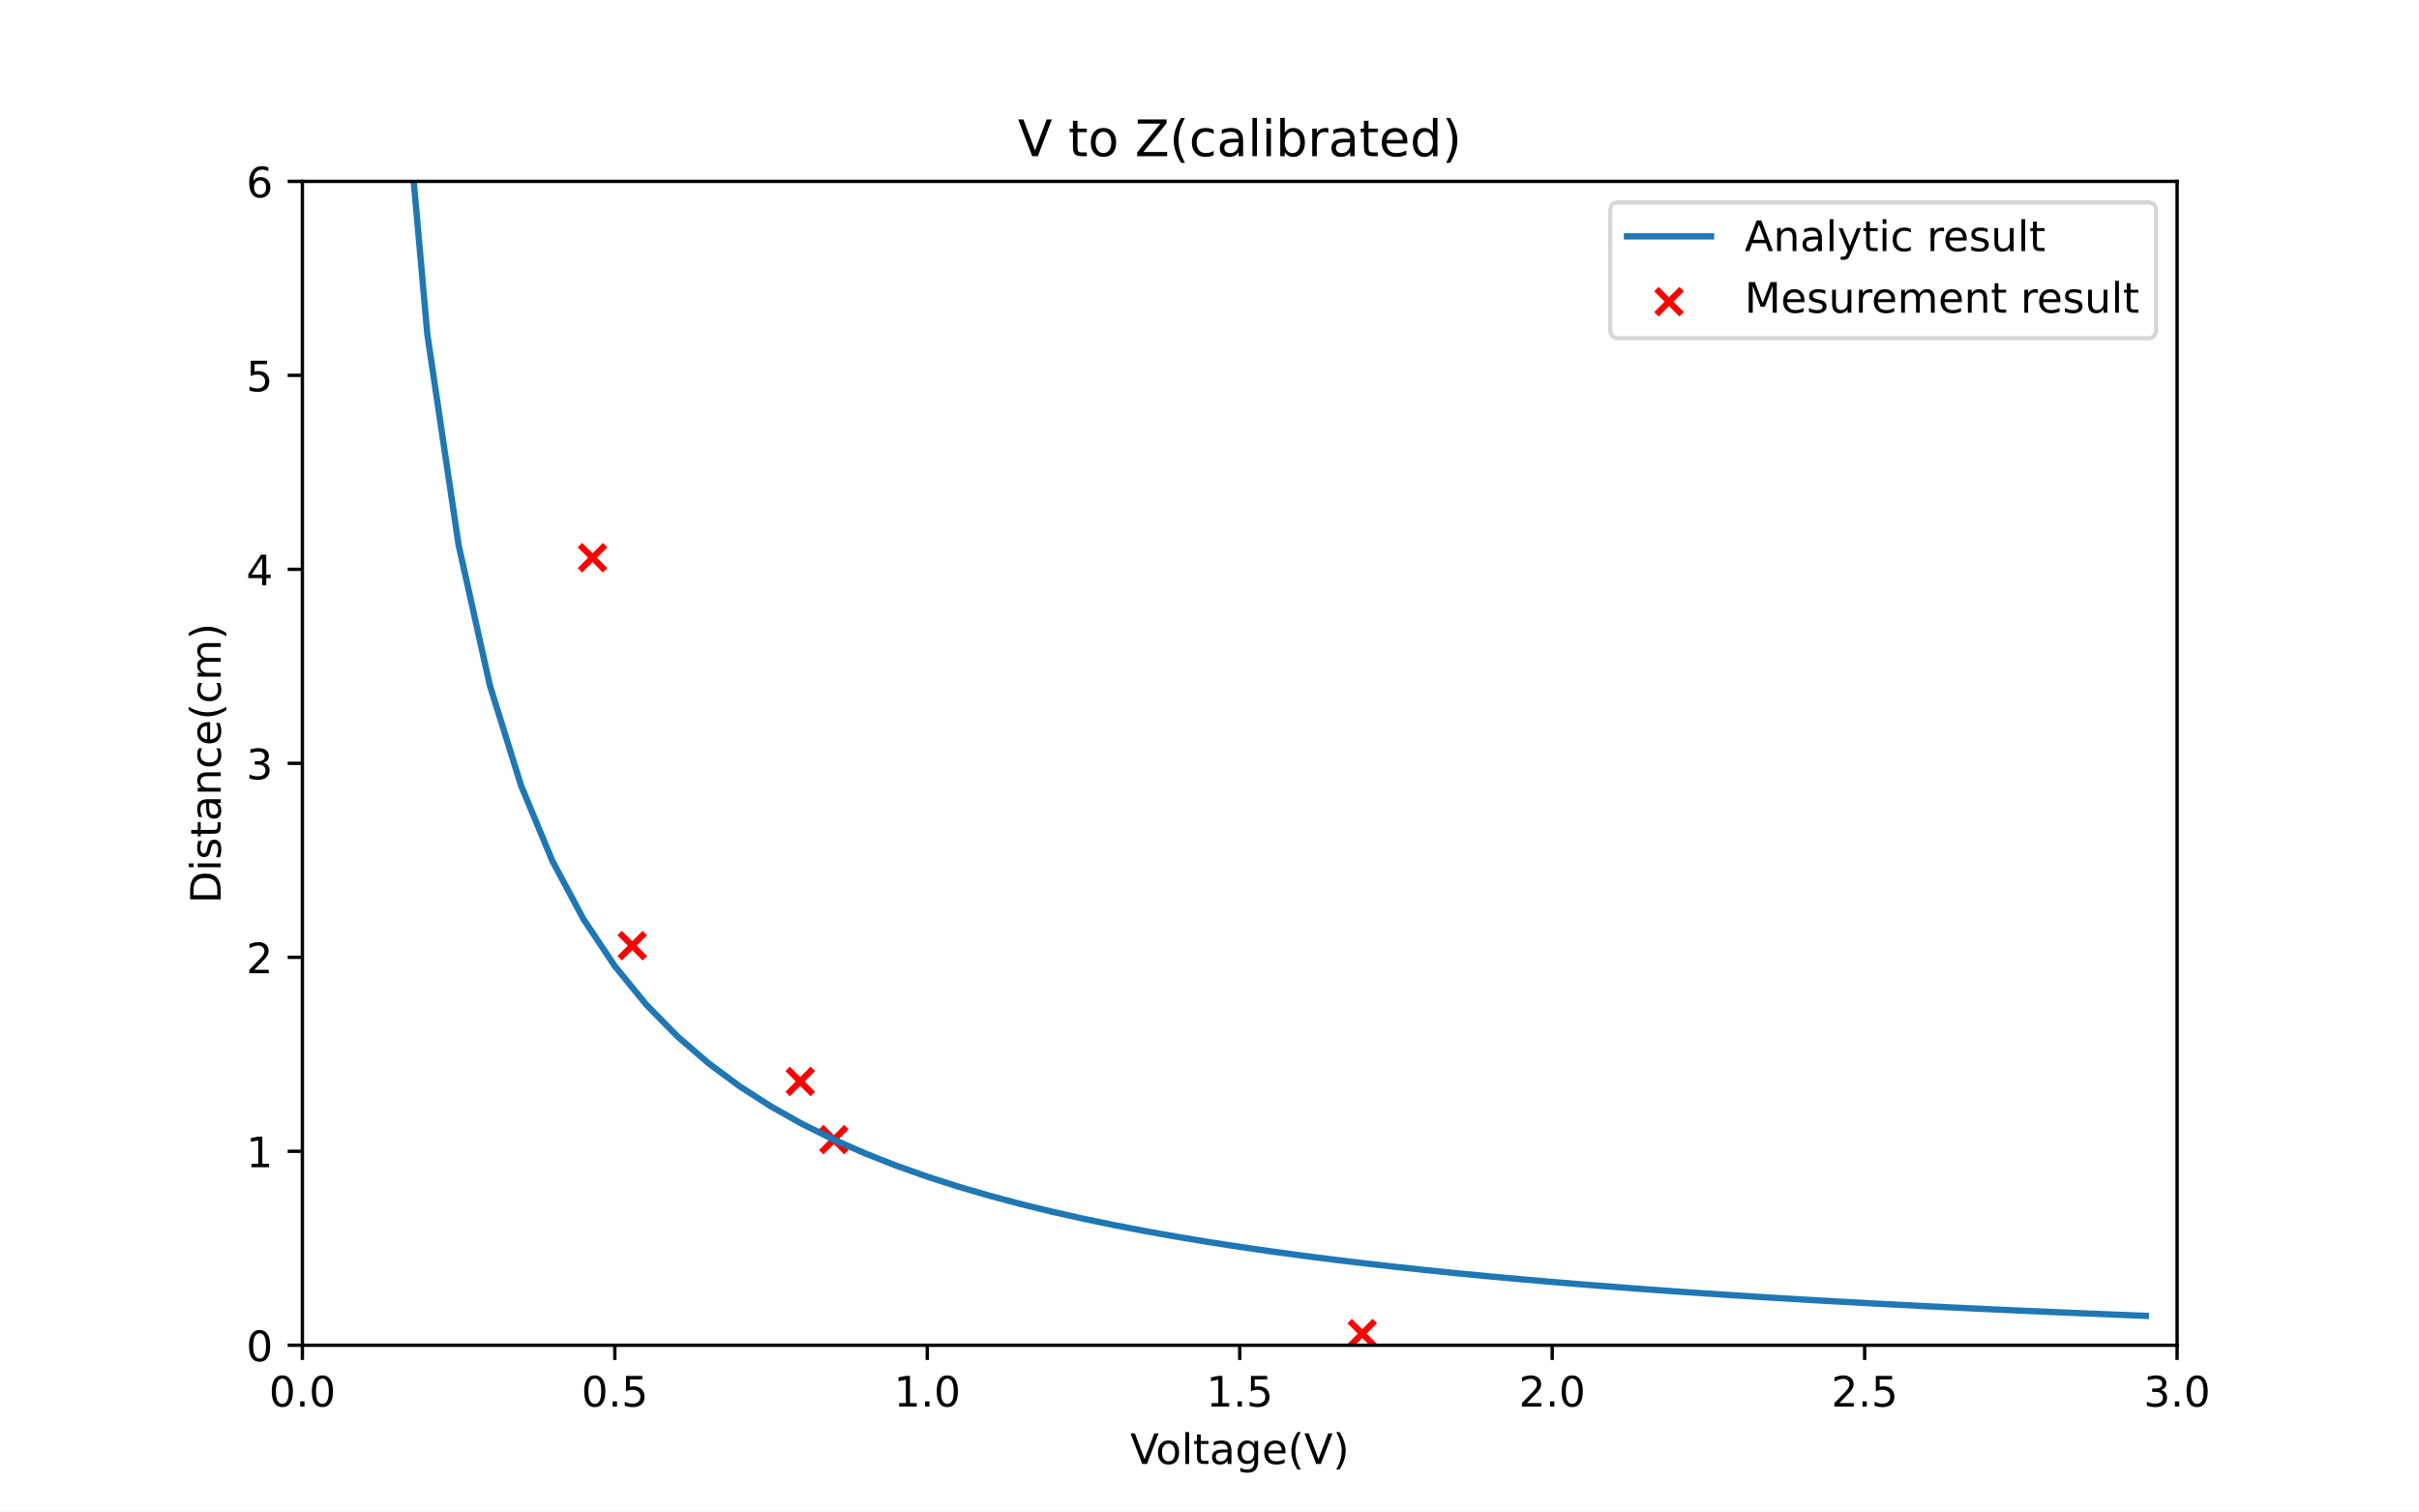
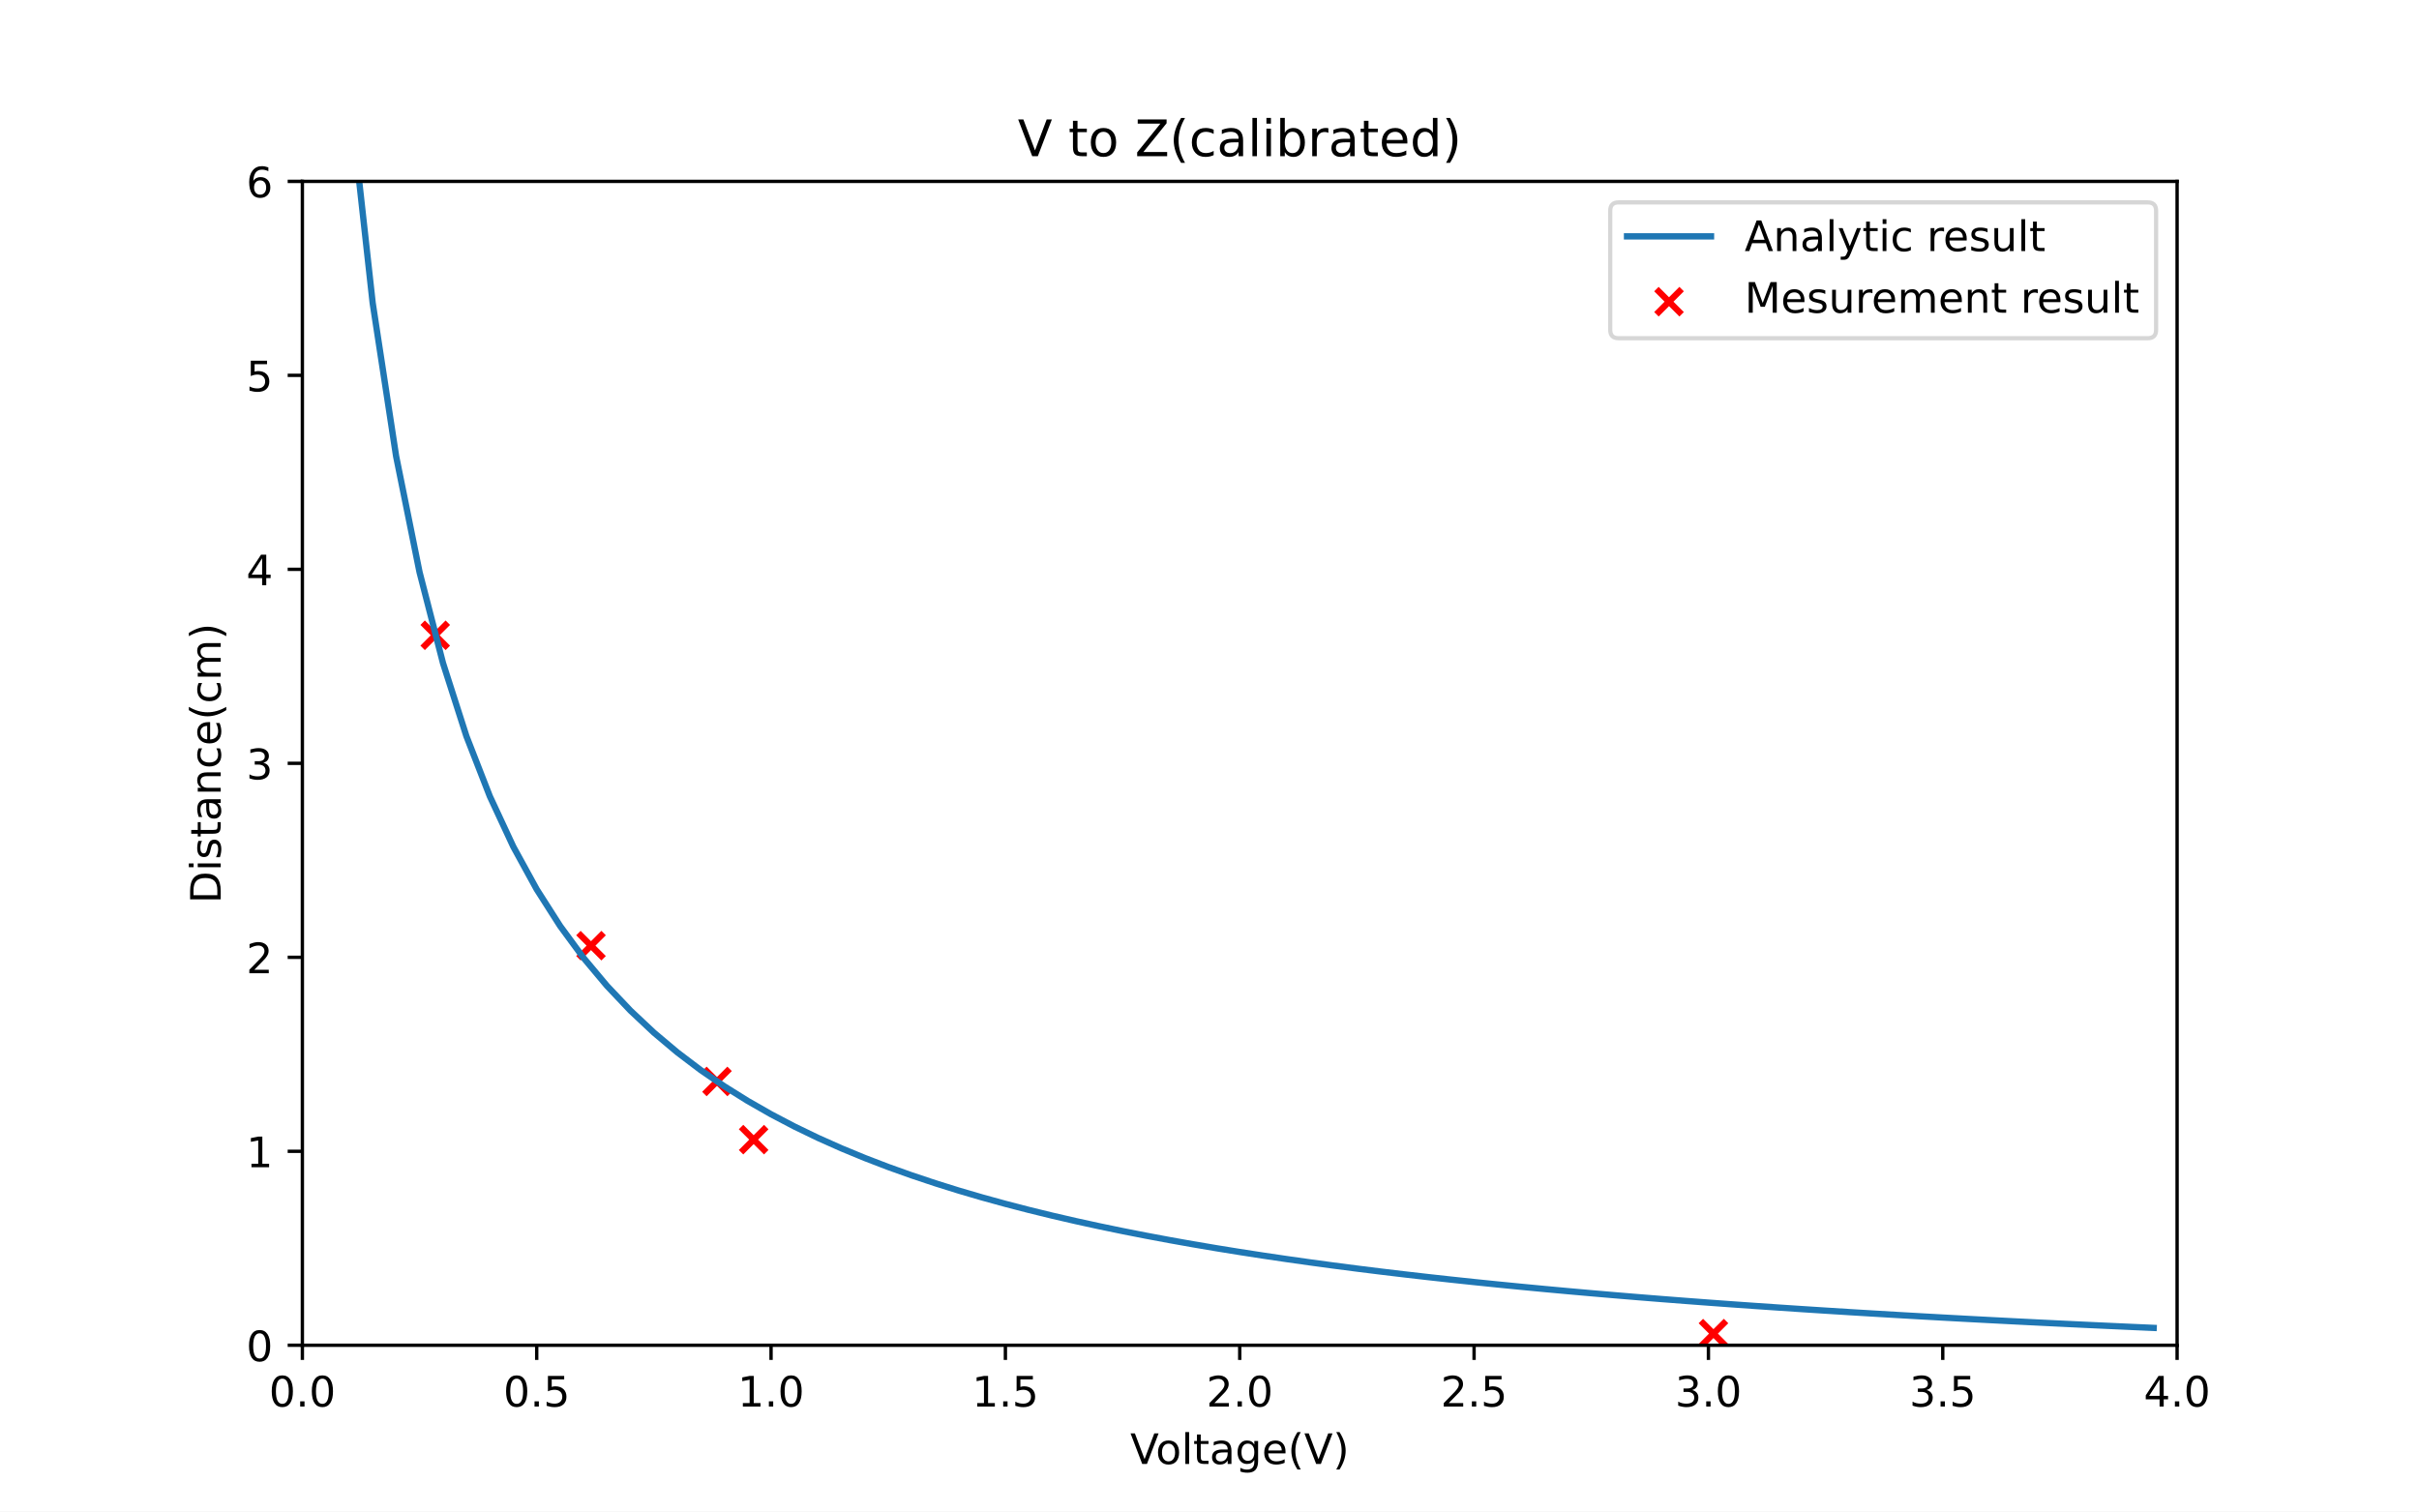
<svg xmlns="http://www.w3.org/2000/svg" xmlns:xlink="http://www.w3.org/1999/xlink" width="576pt" height="360pt" viewBox="0 0 576 360" version="1.1">
  <defs>
    <style type="text/css">*{stroke-linejoin: round; stroke-linecap: butt}</style>
  </defs>
  <g id="figure_1">
    <g id="patch_1">
      <path d="M 0 360  L 576 360  L 576 0  L 0 0  z " style="fill: #ffffff" />
    </g>
    <g id="axes_1">
      <g id="patch_2">
        <path d="M 72 320.4  L 518.4 320.4  L 518.4 43.2  L 72 43.2  z " style="fill: #ffffff" />
      </g>
      <g id="PathCollection_1">
        <defs>
-           <path id="mf6b399e54b" d="M -3 3  L 3 -3  M -3 -3  L 3 3  " style="stroke: #ff0000; stroke-width: 1.5" />
+           <path id="mcac09de09f" d="M -3 3  L 3 -3  M -3 -3  L 3 3  " style="stroke: #ff0000; stroke-width: 1.5" />
        </defs>
-         <g clip-path="url(#pad4817f19d)">
-           <use xlink:href="#mf6b399e54b" x="324.364" y="317.628" style="fill: #ff0000; stroke: #ff0000; stroke-width: 1.5" />
-           <use xlink:href="#mf6b399e54b" x="190.545" y="257.568" style="fill: #ff0000; stroke: #ff0000; stroke-width: 1.5" />
-           <use xlink:href="#mf6b399e54b" x="198.545" y="271.428" style="fill: #ff0000; stroke: #ff0000; stroke-width: 1.5" />
-           <use xlink:href="#mf6b399e54b" x="150.545" y="225.228" style="fill: #ff0000; stroke: #ff0000; stroke-width: 1.5" />
-           <use xlink:href="#mf6b399e54b" x="141.091" y="132.828" style="fill: #ff0000; stroke: #ff0000; stroke-width: 1.5" />
+         <g clip-path="url(#pb344ac3db0)">
+           <use xlink:href="#mcac09de09f" x="170.727" y="257.568" style="fill: #ff0000; stroke: #ff0000; stroke-width: 1.5" />
+           <use xlink:href="#mcac09de09f" x="179.455" y="271.428" style="fill: #ff0000; stroke: #ff0000; stroke-width: 1.5" />
+           <use xlink:href="#mcac09de09f" x="140.727" y="225.228" style="fill: #ff0000; stroke: #ff0000; stroke-width: 1.5" />
+           <use xlink:href="#mcac09de09f" x="103.636" y="151.308" style="fill: #ff0000; stroke: #ff0000; stroke-width: 1.5" />
+         </g>
+       </g>
+       <g id="PathCollection_2">
+         <g clip-path="url(#pb344ac3db0)">
+           <use xlink:href="#mcac09de09f" x="408" y="317.628" style="fill: #ff0000; stroke: #ff0000; stroke-width: 1.5" />
        </g>
      </g>
      <g id="matplotlib.axis_1">
        <g id="xtick_1">
          <g id="line2d_1">
            <defs>
-               <path id="m94595d1c9f" d="M 0 0  L 0 3.5  " style="stroke: #000000; stroke-width: 0.8" />
-             </defs>
-             <g>
-               <use xlink:href="#m94595d1c9f" x="72" y="320.4" style="stroke: #000000; stroke-width: 0.8" />
+               <path id="m9b8b848c28" d="M 0 0  L 0 3.5  " style="stroke: #000000; stroke-width: 0.8" />
+             </defs>
+             <g>
+               <use xlink:href="#m9b8b848c28" x="72" y="320.4" style="stroke: #000000; stroke-width: 0.8" />
            </g>
          </g>
          <g id="text_1">
            <g transform="translate(64.04844 334.9984)scale(0.1 -0.1)">
              <defs>
                <path id="DejaVuSans-30" d="M 2034 4250  Q 1547 4250 1301 3770  Q 1056 3291 1056 2328  Q 1056 1369 1301 889  Q 1547 409 2034 409  Q 2525 409 2770 889  Q 3016 1369 3016 2328  Q 3016 3291 2770 3770  Q 2525 4250 2034 4250  z M 2034 4750  Q 2819 4750 3233 4129  Q 3647 3509 3647 2328  Q 3647 1150 3233 529  Q 2819 -91 2034 -91  Q 1250 -91 836 529  Q 422 1150 422 2328  Q 422 3509 836 4129  Q 1250 4750 2034 4750  z " transform="scale(0.015625)" />
                <path id="DejaVuSans-2e" d="M 684 794  L 1344 794  L 1344 0  L 684 0  L 684 794  z " transform="scale(0.015625)" />
              </defs>
              <use xlink:href="#DejaVuSans-30" />
              <use xlink:href="#DejaVuSans-2e" x="63.623" />
              <use xlink:href="#DejaVuSans-30" x="95.41" />
            </g>
          </g>
        </g>
        <g id="xtick_2">
          <g id="line2d_2">
            <g>
-               <use xlink:href="#m94595d1c9f" x="146.4" y="320.4" style="stroke: #000000; stroke-width: 0.8" />
+               <use xlink:href="#m9b8b848c28" x="127.8" y="320.4" style="stroke: #000000; stroke-width: 0.8" />
            </g>
          </g>
          <g id="text_2">
-             <g transform="translate(138.4484 334.9984)scale(0.1 -0.1)">
+             <g transform="translate(119.8484 334.9984)scale(0.1 -0.1)">
              <defs>
                <path id="DejaVuSans-35" d="M 691 4666  L 3169 4666  L 3169 4134  L 1269 4134  L 1269 2991  Q 1406 3038 1543 3061  Q 1681 3084 1819 3084  Q 2600 3084 3056 2656  Q 3513 2228 3513 1497  Q 3513 744 3044 326  Q 2575 -91 1722 -91  Q 1428 -91 1123 -41  Q 819 9 494 109  L 494 744  Q 775 591 1075 516  Q 1375 441 1709 441  Q 2250 441 2565 725  Q 2881 1009 2881 1497  Q 2881 1984 2565 2268  Q 2250 2553 1709 2553  Q 1456 2553 1204 2497  Q 953 2441 691 2322  L 691 4666  z " transform="scale(0.015625)" />
              </defs>
              <use xlink:href="#DejaVuSans-30" />
              <use xlink:href="#DejaVuSans-2e" x="63.623" />
              <use xlink:href="#DejaVuSans-35" x="95.41" />
            </g>
          </g>
        </g>
        <g id="xtick_3">
          <g id="line2d_3">
            <g>
-               <use xlink:href="#m94595d1c9f" x="220.8" y="320.4" style="stroke: #000000; stroke-width: 0.8" />
+               <use xlink:href="#m9b8b848c28" x="183.6" y="320.4" style="stroke: #000000; stroke-width: 0.8" />
            </g>
          </g>
          <g id="text_3">
-             <g transform="translate(212.8484 334.9984)scale(0.1 -0.1)">
+             <g transform="translate(175.6484 334.9984)scale(0.1 -0.1)">
              <defs>
                <path id="DejaVuSans-31" d="M 794 531  L 1825 531  L 1825 4091  L 703 3866  L 703 4441  L 1819 4666  L 2450 4666  L 2450 531  L 3481 531  L 3481 0  L 794 0  L 794 531  z " transform="scale(0.015625)" />
              </defs>
              <use xlink:href="#DejaVuSans-31" />
              <use xlink:href="#DejaVuSans-2e" x="63.623" />
              <use xlink:href="#DejaVuSans-30" x="95.41" />
            </g>
          </g>
        </g>
        <g id="xtick_4">
          <g id="line2d_4">
            <g>
-               <use xlink:href="#m94595d1c9f" x="295.2" y="320.4" style="stroke: #000000; stroke-width: 0.8" />
+               <use xlink:href="#m9b8b848c28" x="239.4" y="320.4" style="stroke: #000000; stroke-width: 0.8" />
            </g>
          </g>
          <g id="text_4">
-             <g transform="translate(287.2484 334.9984)scale(0.1 -0.1)">
+             <g transform="translate(231.4484 334.9984)scale(0.1 -0.1)">
              <use xlink:href="#DejaVuSans-31" />
              <use xlink:href="#DejaVuSans-2e" x="63.623" />
              <use xlink:href="#DejaVuSans-35" x="95.41" />
            </g>
          </g>
        </g>
        <g id="xtick_5">
          <g id="line2d_5">
            <g>
-               <use xlink:href="#m94595d1c9f" x="369.6" y="320.4" style="stroke: #000000; stroke-width: 0.8" />
+               <use xlink:href="#m9b8b848c28" x="295.2" y="320.4" style="stroke: #000000; stroke-width: 0.8" />
            </g>
          </g>
          <g id="text_5">
-             <g transform="translate(361.6484 334.9984)scale(0.1 -0.1)">
+             <g transform="translate(287.2484 334.9984)scale(0.1 -0.1)">
              <defs>
                <path id="DejaVuSans-32" d="M 1228 531  L 3431 531  L 3431 0  L 469 0  L 469 531  Q 828 903 1448 1529  Q 2069 2156 2228 2338  Q 2531 2678 2651 2914  Q 2772 3150 2772 3378  Q 2772 3750 2511 3984  Q 2250 4219 1831 4219  Q 1534 4219 1204 4116  Q 875 4013 500 3803  L 500 4441  Q 881 4594 1212 4672  Q 1544 4750 1819 4750  Q 2544 4750 2975 4387  Q 3406 4025 3406 3419  Q 3406 3131 3298 2873  Q 3191 2616 2906 2266  Q 2828 2175 2409 1742  Q 1991 1309 1228 531  z " transform="scale(0.015625)" />
              </defs>
              <use xlink:href="#DejaVuSans-32" />
              <use xlink:href="#DejaVuSans-2e" x="63.623" />
              <use xlink:href="#DejaVuSans-30" x="95.41" />
            </g>
          </g>
        </g>
        <g id="xtick_6">
          <g id="line2d_6">
            <g>
-               <use xlink:href="#m94595d1c9f" x="444" y="320.4" style="stroke: #000000; stroke-width: 0.8" />
+               <use xlink:href="#m9b8b848c28" x="351" y="320.4" style="stroke: #000000; stroke-width: 0.8" />
            </g>
          </g>
          <g id="text_6">
-             <g transform="translate(436.0484 334.9984)scale(0.1 -0.1)">
+             <g transform="translate(343.0484 334.9984)scale(0.1 -0.1)">
              <use xlink:href="#DejaVuSans-32" />
              <use xlink:href="#DejaVuSans-2e" x="63.623" />
              <use xlink:href="#DejaVuSans-35" x="95.41" />
            </g>
          </g>
        </g>
        <g id="xtick_7">
          <g id="line2d_7">
            <g>
-               <use xlink:href="#m94595d1c9f" x="518.4" y="320.4" style="stroke: #000000; stroke-width: 0.8" />
+               <use xlink:href="#m9b8b848c28" x="406.8" y="320.4" style="stroke: #000000; stroke-width: 0.8" />
            </g>
          </g>
          <g id="text_7">
+             <g transform="translate(398.8484 334.9984)scale(0.1 -0.1)">
+               <defs>
+                 <path id="DejaVuSans-33" d="M 2597 2516  Q 3050 2419 3304 2112  Q 3559 1806 3559 1356  Q 3559 666 3084 287  Q 2609 -91 1734 -91  Q 1441 -91 1130 -33  Q 819 25 488 141  L 488 750  Q 750 597 1062 519  Q 1375 441 1716 441  Q 2309 441 2620 675  Q 2931 909 2931 1356  Q 2931 1769 2642 2001  Q 2353 2234 1838 2234  L 1294 2234  L 1294 2753  L 1863 2753  Q 2328 2753 2575 2939  Q 2822 3125 2822 3475  Q 2822 3834 2567 4026  Q 2313 4219 1838 4219  Q 1578 4219 1281 4162  Q 984 4106 628 3988  L 628 4550  Q 988 4650 1302 4700  Q 1616 4750 1894 4750  Q 2613 4750 3031 4423  Q 3450 4097 3450 3541  Q 3450 3153 3228 2886  Q 3006 2619 2597 2516  z " transform="scale(0.015625)" />
+               </defs>
+               <use xlink:href="#DejaVuSans-33" />
+               <use xlink:href="#DejaVuSans-2e" x="63.623" />
+               <use xlink:href="#DejaVuSans-30" x="95.41" />
+             </g>
+           </g>
+         </g>
+         <g id="xtick_8">
+           <g id="line2d_8">
+             <g>
+               <use xlink:href="#m9b8b848c28" x="462.6" y="320.4" style="stroke: #000000; stroke-width: 0.8" />
+             </g>
+           </g>
+           <g id="text_8">
+             <g transform="translate(454.6484 334.9984)scale(0.1 -0.1)">
+               <use xlink:href="#DejaVuSans-33" />
+               <use xlink:href="#DejaVuSans-2e" x="63.623" />
+               <use xlink:href="#DejaVuSans-35" x="95.41" />
+             </g>
+           </g>
+         </g>
+         <g id="xtick_9">
+           <g id="line2d_9">
+             <g>
+               <use xlink:href="#m9b8b848c28" x="518.4" y="320.4" style="stroke: #000000; stroke-width: 0.8" />
+             </g>
+           </g>
+           <g id="text_9">
            <g transform="translate(510.4484 334.9984)scale(0.1 -0.1)">
              <defs>
-                 <path id="DejaVuSans-33" d="M 2597 2516  Q 3050 2419 3304 2112  Q 3559 1806 3559 1356  Q 3559 666 3084 287  Q 2609 -91 1734 -91  Q 1441 -91 1130 -33  Q 819 25 488 141  L 488 750  Q 750 597 1062 519  Q 1375 441 1716 441  Q 2309 441 2620 675  Q 2931 909 2931 1356  Q 2931 1769 2642 2001  Q 2353 2234 1838 2234  L 1294 2234  L 1294 2753  L 1863 2753  Q 2328 2753 2575 2939  Q 2822 3125 2822 3475  Q 2822 3834 2567 4026  Q 2313 4219 1838 4219  Q 1578 4219 1281 4162  Q 984 4106 628 3988  L 628 4550  Q 988 4650 1302 4700  Q 1616 4750 1894 4750  Q 2613 4750 3031 4423  Q 3450 4097 3450 3541  Q 3450 3153 3228 2886  Q 3006 2619 2597 2516  z " transform="scale(0.015625)" />
-               </defs>
-               <use xlink:href="#DejaVuSans-33" />
+                 <path id="DejaVuSans-34" d="M 2419 4116  L 825 1625  L 2419 1625  L 2419 4116  z M 2253 4666  L 3047 4666  L 3047 1625  L 3713 1625  L 3713 1100  L 3047 1100  L 3047 0  L 2419 0  L 2419 1100  L 313 1100  L 313 1709  L 2253 4666  z " transform="scale(0.015625)" />
+               </defs>
+               <use xlink:href="#DejaVuSans-34" />
              <use xlink:href="#DejaVuSans-2e" x="63.623" />
              <use xlink:href="#DejaVuSans-30" x="95.41" />
            </g>
          </g>
        </g>
-         <g id="text_8">
+         <g id="text_10">
          <g transform="translate(269.1219 348.6766)scale(0.1 -0.1)">
            <defs>
              <path id="DejaVuSans-56" d="M 1831 0  L 50 4666  L 709 4666  L 2188 738  L 3669 4666  L 4325 4666  L 2547 0  L 1831 0  z " transform="scale(0.015625)" />
              <path id="DejaVuSans-6f" d="M 1959 3097  Q 1497 3097 1228 2736  Q 959 2375 959 1747  Q 959 1119 1226 758  Q 1494 397 1959 397  Q 2419 397 2687 759  Q 2956 1122 2956 1747  Q 2956 2369 2687 2733  Q 2419 3097 1959 3097  z M 1959 3584  Q 2709 3584 3137 3096  Q 3566 2609 3566 1747  Q 3566 888 3137 398  Q 2709 -91 1959 -91  Q 1206 -91 779 398  Q 353 888 353 1747  Q 353 2609 779 3096  Q 1206 3584 1959 3584  z " transform="scale(0.015625)" />
              <path id="DejaVuSans-6c" d="M 603 4863  L 1178 4863  L 1178 0  L 603 0  L 603 4863  z " transform="scale(0.015625)" />
              <path id="DejaVuSans-74" d="M 1172 4494  L 1172 3500  L 2356 3500  L 2356 3053  L 1172 3053  L 1172 1153  Q 1172 725 1289 603  Q 1406 481 1766 481  L 2356 481  L 2356 0  L 1766 0  Q 1100 0 847 248  Q 594 497 594 1153  L 594 3053  L 172 3053  L 172 3500  L 594 3500  L 594 4494  L 1172 4494  z " transform="scale(0.015625)" />
              <path id="DejaVuSans-61" d="M 2194 1759  Q 1497 1759 1228 1600  Q 959 1441 959 1056  Q 959 750 1161 570  Q 1363 391 1709 391  Q 2188 391 2477 730  Q 2766 1069 2766 1631  L 2766 1759  L 2194 1759  z M 3341 1997  L 3341 0  L 2766 0  L 2766 531  Q 2569 213 2275 61  Q 1981 -91 1556 -91  Q 1019 -91 701 211  Q 384 513 384 1019  Q 384 1609 779 1909  Q 1175 2209 1959 2209  L 2766 2209  L 2766 2266  Q 2766 2663 2505 2880  Q 2244 3097 1772 3097  Q 1472 3097 1187 3025  Q 903 2953 641 2809  L 641 3341  Q 956 3463 1253 3523  Q 1550 3584 1831 3584  Q 2591 3584 2966 3190  Q 3341 2797 3341 1997  z " transform="scale(0.015625)" />
              <path id="DejaVuSans-67" d="M 2906 1791  Q 2906 2416 2648 2759  Q 2391 3103 1925 3103  Q 1463 3103 1205 2759  Q 947 2416 947 1791  Q 947 1169 1205 825  Q 1463 481 1925 481  Q 2391 481 2648 825  Q 2906 1169 2906 1791  z M 3481 434  Q 3481 -459 3084 -895  Q 2688 -1331 1869 -1331  Q 1566 -1331 1297 -1286  Q 1028 -1241 775 -1147  L 775 -588  Q 1028 -725 1275 -790  Q 1522 -856 1778 -856  Q 2344 -856 2625 -561  Q 2906 -266 2906 331  L 2906 616  Q 2728 306 2450 153  Q 2172 0 1784 0  Q 1141 0 747 490  Q 353 981 353 1791  Q 353 2603 747 3093  Q 1141 3584 1784 3584  Q 2172 3584 2450 3431  Q 2728 3278 2906 2969  L 2906 3500  L 3481 3500  L 3481 434  z " transform="scale(0.015625)" />
              <path id="DejaVuSans-65" d="M 3597 1894  L 3597 1613  L 953 1613  Q 991 1019 1311 708  Q 1631 397 2203 397  Q 2534 397 2845 478  Q 3156 559 3463 722  L 3463 178  Q 3153 47 2828 -22  Q 2503 -91 2169 -91  Q 1331 -91 842 396  Q 353 884 353 1716  Q 353 2575 817 3079  Q 1281 3584 2069 3584  Q 2775 3584 3186 3129  Q 3597 2675 3597 1894  z M 3022 2063  Q 3016 2534 2758 2815  Q 2500 3097 2075 3097  Q 1594 3097 1305 2825  Q 1016 2553 972 2059  L 3022 2063  z " transform="scale(0.015625)" />
              <path id="DejaVuSans-28" d="M 1984 4856  Q 1566 4138 1362 3434  Q 1159 2731 1159 2009  Q 1159 1288 1364 580  Q 1569 -128 1984 -844  L 1484 -844  Q 1016 -109 783 600  Q 550 1309 550 2009  Q 550 2706 781 3412  Q 1013 4119 1484 4856  L 1984 4856  z " transform="scale(0.015625)" />
              <path id="DejaVuSans-29" d="M 513 4856  L 1013 4856  Q 1481 4119 1714 3412  Q 1947 2706 1947 2009  Q 1947 1309 1714 600  Q 1481 -109 1013 -844  L 513 -844  Q 928 -128 1133 580  Q 1338 1288 1338 2009  Q 1338 2731 1133 3434  Q 928 4138 513 4856  z " transform="scale(0.015625)" />
            </defs>
            <use xlink:href="#DejaVuSans-56" />
            <use xlink:href="#DejaVuSans-6f" x="60.658" />
            <use xlink:href="#DejaVuSans-6c" x="121.84" />
            <use xlink:href="#DejaVuSans-74" x="149.623" />
            <use xlink:href="#DejaVuSans-61" x="188.832" />
            <use xlink:href="#DejaVuSans-67" x="250.111" />
            <use xlink:href="#DejaVuSans-65" x="313.588" />
            <use xlink:href="#DejaVuSans-28" x="375.111" />
            <use xlink:href="#DejaVuSans-56" x="414.125" />
            <use xlink:href="#DejaVuSans-29" x="482.533" />
          </g>
        </g>
      </g>
      <g id="matplotlib.axis_2">
        <g id="ytick_1">
-           <g id="line2d_8">
-             <defs>
-               <path id="m986d1cfccf" d="M 0 0  L -3.5 0  " style="stroke: #000000; stroke-width: 0.8" />
-             </defs>
-             <g>
-               <use xlink:href="#m986d1cfccf" x="72" y="320.4" style="stroke: #000000; stroke-width: 0.8" />
-             </g>
-           </g>
-           <g id="text_9">
+           <g id="line2d_10">
+             <defs>
+               <path id="m38ebcaa5e9" d="M 0 0  L -3.5 0  " style="stroke: #000000; stroke-width: 0.8" />
+             </defs>
+             <g>
+               <use xlink:href="#m38ebcaa5e9" x="72" y="320.4" style="stroke: #000000; stroke-width: 0.8" />
+             </g>
+           </g>
+           <g id="text_11">
            <g transform="translate(58.6375 324.1992)scale(0.1 -0.1)">
              <use xlink:href="#DejaVuSans-30" />
            </g>
          </g>
        </g>
        <g id="ytick_2">
-           <g id="line2d_9">
-             <g>
-               <use xlink:href="#m986d1cfccf" x="72" y="274.2" style="stroke: #000000; stroke-width: 0.8" />
-             </g>
-           </g>
-           <g id="text_10">
+           <g id="line2d_11">
+             <g>
+               <use xlink:href="#m38ebcaa5e9" x="72" y="274.2" style="stroke: #000000; stroke-width: 0.8" />
+             </g>
+           </g>
+           <g id="text_12">
            <g transform="translate(58.6375 277.9992)scale(0.1 -0.1)">
              <use xlink:href="#DejaVuSans-31" />
            </g>
          </g>
        </g>
        <g id="ytick_3">
-           <g id="line2d_10">
-             <g>
-               <use xlink:href="#m986d1cfccf" x="72" y="228" style="stroke: #000000; stroke-width: 0.8" />
-             </g>
-           </g>
-           <g id="text_11">
+           <g id="line2d_12">
+             <g>
+               <use xlink:href="#m38ebcaa5e9" x="72" y="228" style="stroke: #000000; stroke-width: 0.8" />
+             </g>
+           </g>
+           <g id="text_13">
            <g transform="translate(58.6375 231.7992)scale(0.1 -0.1)">
              <use xlink:href="#DejaVuSans-32" />
            </g>
          </g>
        </g>
        <g id="ytick_4">
-           <g id="line2d_11">
-             <g>
-               <use xlink:href="#m986d1cfccf" x="72" y="181.8" style="stroke: #000000; stroke-width: 0.8" />
-             </g>
-           </g>
-           <g id="text_12">
+           <g id="line2d_13">
+             <g>
+               <use xlink:href="#m38ebcaa5e9" x="72" y="181.8" style="stroke: #000000; stroke-width: 0.8" />
+             </g>
+           </g>
+           <g id="text_14">
            <g transform="translate(58.6375 185.5992)scale(0.1 -0.1)">
              <use xlink:href="#DejaVuSans-33" />
            </g>
          </g>
        </g>
        <g id="ytick_5">
-           <g id="line2d_12">
-             <g>
-               <use xlink:href="#m986d1cfccf" x="72" y="135.6" style="stroke: #000000; stroke-width: 0.8" />
-             </g>
-           </g>
-           <g id="text_13">
+           <g id="line2d_14">
+             <g>
+               <use xlink:href="#m38ebcaa5e9" x="72" y="135.6" style="stroke: #000000; stroke-width: 0.8" />
+             </g>
+           </g>
+           <g id="text_15">
            <g transform="translate(58.6375 139.3992)scale(0.1 -0.1)">
-               <defs>
-                 <path id="DejaVuSans-34" d="M 2419 4116  L 825 1625  L 2419 1625  L 2419 4116  z M 2253 4666  L 3047 4666  L 3047 1625  L 3713 1625  L 3713 1100  L 3047 1100  L 3047 0  L 2419 0  L 2419 1100  L 313 1100  L 313 1709  L 2253 4666  z " transform="scale(0.015625)" />
-               </defs>
              <use xlink:href="#DejaVuSans-34" />
            </g>
          </g>
        </g>
        <g id="ytick_6">
-           <g id="line2d_13">
-             <g>
-               <use xlink:href="#m986d1cfccf" x="72" y="89.4" style="stroke: #000000; stroke-width: 0.8" />
-             </g>
-           </g>
-           <g id="text_14">
+           <g id="line2d_15">
+             <g>
+               <use xlink:href="#m38ebcaa5e9" x="72" y="89.4" style="stroke: #000000; stroke-width: 0.8" />
+             </g>
+           </g>
+           <g id="text_16">
            <g transform="translate(58.6375 93.19922)scale(0.1 -0.1)">
              <use xlink:href="#DejaVuSans-35" />
            </g>
          </g>
        </g>
        <g id="ytick_7">
-           <g id="line2d_14">
-             <g>
-               <use xlink:href="#m986d1cfccf" x="72" y="43.2" style="stroke: #000000; stroke-width: 0.8" />
-             </g>
-           </g>
-           <g id="text_15">
+           <g id="line2d_16">
+             <g>
+               <use xlink:href="#m38ebcaa5e9" x="72" y="43.2" style="stroke: #000000; stroke-width: 0.8" />
+             </g>
+           </g>
+           <g id="text_17">
            <g transform="translate(58.6375 46.99922)scale(0.1 -0.1)">
              <defs>
                <path id="DejaVuSans-36" d="M 2113 2584  Q 1688 2584 1439 2293  Q 1191 2003 1191 1497  Q 1191 994 1439 701  Q 1688 409 2113 409  Q 2538 409 2786 701  Q 3034 994 3034 1497  Q 3034 2003 2786 2293  Q 2538 2584 2113 2584  z M 3366 4563  L 3366 3988  Q 3128 4100 2886 4159  Q 2644 4219 2406 4219  Q 1781 4219 1451 3797  Q 1122 3375 1075 2522  Q 1259 2794 1537 2939  Q 1816 3084 2150 3084  Q 2853 3084 3261 2657  Q 3669 2231 3669 1497  Q 3669 778 3244 343  Q 2819 -91 2113 -91  Q 1303 -91 875 529  Q 447 1150 447 2328  Q 447 3434 972 4092  Q 1497 4750 2381 4750  Q 2619 4750 2861 4703  Q 3103 4656 3366 4563  z " transform="scale(0.015625)" />
              </defs>
              <use xlink:href="#DejaVuSans-36" />
            </g>
          </g>
        </g>
-         <g id="text_16">
+         <g id="text_18">
          <g transform="translate(52.55781 215.1836)rotate(-90)scale(0.1 -0.1)">
            <defs>
              <path id="DejaVuSans-44" d="M 1259 4147  L 1259 519  L 2022 519  Q 2988 519 3436 956  Q 3884 1394 3884 2338  Q 3884 3275 3436 3711  Q 2988 4147 2022 4147  L 1259 4147  z M 628 4666  L 1925 4666  Q 3281 4666 3915 4102  Q 4550 3538 4550 2338  Q 4550 1131 3912 565  Q 3275 0 1925 0  L 628 0  L 628 4666  z " transform="scale(0.015625)" />
              <path id="DejaVuSans-69" d="M 603 3500  L 1178 3500  L 1178 0  L 603 0  L 603 3500  z M 603 4863  L 1178 4863  L 1178 4134  L 603 4134  L 603 4863  z " transform="scale(0.015625)" />
              <path id="DejaVuSans-73" d="M 2834 3397  L 2834 2853  Q 2591 2978 2328 3040  Q 2066 3103 1784 3103  Q 1356 3103 1142 2972  Q 928 2841 928 2578  Q 928 2378 1081 2264  Q 1234 2150 1697 2047  L 1894 2003  Q 2506 1872 2764 1633  Q 3022 1394 3022 966  Q 3022 478 2636 193  Q 2250 -91 1575 -91  Q 1294 -91 989 -36  Q 684 19 347 128  L 347 722  Q 666 556 975 473  Q 1284 391 1588 391  Q 1994 391 2212 530  Q 2431 669 2431 922  Q 2431 1156 2273 1281  Q 2116 1406 1581 1522  L 1381 1569  Q 847 1681 609 1914  Q 372 2147 372 2553  Q 372 3047 722 3315  Q 1072 3584 1716 3584  Q 2034 3584 2315 3537  Q 2597 3491 2834 3397  z " transform="scale(0.015625)" />
              <path id="DejaVuSans-6e" d="M 3513 2113  L 3513 0  L 2938 0  L 2938 2094  Q 2938 2591 2744 2837  Q 2550 3084 2163 3084  Q 1697 3084 1428 2787  Q 1159 2491 1159 1978  L 1159 0  L 581 0  L 581 3500  L 1159 3500  L 1159 2956  Q 1366 3272 1645 3428  Q 1925 3584 2291 3584  Q 2894 3584 3203 3211  Q 3513 2838 3513 2113  z " transform="scale(0.015625)" />
              <path id="DejaVuSans-63" d="M 3122 3366  L 3122 2828  Q 2878 2963 2633 3030  Q 2388 3097 2138 3097  Q 1578 3097 1268 2742  Q 959 2388 959 1747  Q 959 1106 1268 751  Q 1578 397 2138 397  Q 2388 397 2633 464  Q 2878 531 3122 666  L 3122 134  Q 2881 22 2623 -34  Q 2366 -91 2075 -91  Q 1284 -91 818 406  Q 353 903 353 1747  Q 353 2603 823 3093  Q 1294 3584 2113 3584  Q 2378 3584 2631 3529  Q 2884 3475 3122 3366  z " transform="scale(0.015625)" />
              <path id="DejaVuSans-6d" d="M 3328 2828  Q 3544 3216 3844 3400  Q 4144 3584 4550 3584  Q 5097 3584 5394 3201  Q 5691 2819 5691 2113  L 5691 0  L 5113 0  L 5113 2094  Q 5113 2597 4934 2840  Q 4756 3084 4391 3084  Q 3944 3084 3684 2787  Q 3425 2491 3425 1978  L 3425 0  L 2847 0  L 2847 2094  Q 2847 2600 2669 2842  Q 2491 3084 2119 3084  Q 1678 3084 1418 2786  Q 1159 2488 1159 1978  L 1159 0  L 581 0  L 581 3500  L 1159 3500  L 1159 2956  Q 1356 3278 1631 3431  Q 1906 3584 2284 3584  Q 2666 3584 2933 3390  Q 3200 3197 3328 2828  z " transform="scale(0.015625)" />
            </defs>
            <use xlink:href="#DejaVuSans-44" />
            <use xlink:href="#DejaVuSans-69" x="77.002" />
            <use xlink:href="#DejaVuSans-73" x="104.785" />
            <use xlink:href="#DejaVuSans-74" x="156.885" />
            <use xlink:href="#DejaVuSans-61" x="196.094" />
            <use xlink:href="#DejaVuSans-6e" x="257.373" />
            <use xlink:href="#DejaVuSans-63" x="320.752" />
            <use xlink:href="#DejaVuSans-65" x="375.732" />
            <use xlink:href="#DejaVuSans-28" x="437.256" />
            <use xlink:href="#DejaVuSans-63" x="476.27" />
            <use xlink:href="#DejaVuSans-6d" x="531.25" />
            <use xlink:href="#DejaVuSans-29" x="628.662" />
          </g>
        </g>
      </g>
-       <g id="line2d_15">
-         <path d="M 94.58 -1  L 101.76 79.66  L 109.2 129.807  L 116.64 163.238  L 124.08 187.117  L 131.52 205.027  L 138.96 218.957  L 146.4 230.1  L 153.84 239.218  L 161.28 246.816  L 168.72 253.245  L 176.16 258.755  L 183.6 263.531  L 191.04 267.71  L 198.48 271.397  L 205.92 274.675  L 213.36 277.608  L 220.8 280.247  L 228.24 282.635  L 235.68 284.806  L 243.12 286.788  L 250.56 288.605  L 258 290.276  L 265.44 291.819  L 272.88 293.248  L 280.32 294.574  L 287.76 295.81  L 295.2 296.962  L 302.64 298.041  L 310.08 299.052  L 317.52 300.002  L 324.96 300.895  L 332.4 301.738  L 339.84 302.534  L 347.28 303.287  L 354.72 304.001  L 362.16 304.677  L 369.6 305.32  L 377.04 305.932  L 384.48 306.514  L 391.92 307.069  L 399.36 307.6  L 406.8 308.106  L 414.24 308.591  L 421.68 309.055  L 429.12 309.499  L 436.56 309.925  L 444 310.335  L 451.44 310.728  L 458.88 311.106  L 466.32 311.47  L 473.76 311.821  L 481.2 312.158  L 488.64 312.484  L 496.08 312.798  L 503.52 313.102  L 510.96 313.395  " clip-path="url(#pad4817f19d)" style="fill: none; stroke: #1f77b4; stroke-width: 1.5; stroke-linecap: square" />
+       <g id="line2d_17">
+         <path d="M 83.16 21.756  L 88.74 72.163  L 94.32 108.646  L 99.9 136.275  L 105.48 157.923  L 111.06 175.343  L 116.64 189.664  L 122.22 201.645  L 127.8 211.816  L 133.38 220.558  L 138.96 228.153  L 144.54 234.813  L 150.12 240.7  L 155.7 245.942  L 161.28 250.639  L 166.86 254.872  L 172.44 258.706  L 178.02 262.195  L 183.6 265.384  L 189.18 268.31  L 194.76 271.005  L 200.34 273.493  L 205.92 275.799  L 211.5 277.942  L 217.08 279.938  L 222.66 281.802  L 228.24 283.547  L 233.82 285.184  L 239.4 286.722  L 244.98 288.17  L 250.56 289.536  L 256.14 290.827  L 261.72 292.048  L 267.3 293.206  L 272.88 294.304  L 278.46 295.348  L 284.04 296.341  L 289.62 297.288  L 295.2 298.19  L 300.78 299.052  L 306.36 299.875  L 311.94 300.663  L 317.52 301.418  L 323.1 302.141  L 328.68 302.835  L 334.26 303.502  L 339.84 304.142  L 345.42 304.758  L 351 305.35  L 356.58 305.921  L 362.16 306.471  L 367.74 307.002  L 373.32 307.514  L 378.9 308.008  L 384.48 308.486  L 390.06 308.948  L 395.64 309.395  L 401.22 309.827  L 406.8 310.246  L 412.38 310.652  L 417.96 311.045  L 423.54 311.426  L 429.12 311.797  L 434.7 312.156  L 440.28 312.505  L 445.86 312.844  L 451.44 313.173  L 457.02 313.493  L 462.6 313.805  L 468.18 314.108  L 473.76 314.403  L 479.34 314.69  L 484.92 314.97  L 490.5 315.243  L 496.08 315.509  L 501.66 315.768  L 507.24 316.021  L 512.82 316.268  " clip-path="url(#pb344ac3db0)" style="fill: none; stroke: #1f77b4; stroke-width: 1.5; stroke-linecap: square" />
      </g>
      <g id="patch_3">
        <path d="M 72 320.4  L 72 43.2  " style="fill: none; stroke: #000000; stroke-width: 0.8; stroke-linejoin: miter; stroke-linecap: square" />
      </g>
      <g id="patch_4">
        <path d="M 518.4 320.4  L 518.4 43.2  " style="fill: none; stroke: #000000; stroke-width: 0.8; stroke-linejoin: miter; stroke-linecap: square" />
      </g>
      <g id="patch_5">
        <path d="M 72 320.4  L 518.4 320.4  " style="fill: none; stroke: #000000; stroke-width: 0.8; stroke-linejoin: miter; stroke-linecap: square" />
      </g>
      <g id="patch_6">
        <path d="M 72 43.2  L 518.4 43.2  " style="fill: none; stroke: #000000; stroke-width: 0.8; stroke-linejoin: miter; stroke-linecap: square" />
      </g>
-       <g id="text_17">
+       <g id="text_19">
        <g transform="translate(242.3512 37.2)scale(0.12 -0.12)">
          <defs>
            <path id="DejaVuSans-20" transform="scale(0.015625)" />
            <path id="DejaVuSans-5a" d="M 359 4666  L 4025 4666  L 4025 4184  L 1075 531  L 4097 531  L 4097 0  L 288 0  L 288 481  L 3238 4134  L 359 4134  L 359 4666  z " transform="scale(0.015625)" />
            <path id="DejaVuSans-62" d="M 3116 1747  Q 3116 2381 2855 2742  Q 2594 3103 2138 3103  Q 1681 3103 1420 2742  Q 1159 2381 1159 1747  Q 1159 1113 1420 752  Q 1681 391 2138 391  Q 2594 391 2855 752  Q 3116 1113 3116 1747  z M 1159 2969  Q 1341 3281 1617 3432  Q 1894 3584 2278 3584  Q 2916 3584 3314 3078  Q 3713 2572 3713 1747  Q 3713 922 3314 415  Q 2916 -91 2278 -91  Q 1894 -91 1617 61  Q 1341 213 1159 525  L 1159 0  L 581 0  L 581 4863  L 1159 4863  L 1159 2969  z " transform="scale(0.015625)" />
            <path id="DejaVuSans-72" d="M 2631 2963  Q 2534 3019 2420 3045  Q 2306 3072 2169 3072  Q 1681 3072 1420 2755  Q 1159 2438 1159 1844  L 1159 0  L 581 0  L 581 3500  L 1159 3500  L 1159 2956  Q 1341 3275 1631 3429  Q 1922 3584 2338 3584  Q 2397 3584 2469 3576  Q 2541 3569 2628 3553  L 2631 2963  z " transform="scale(0.015625)" />
            <path id="DejaVuSans-64" d="M 2906 2969  L 2906 4863  L 3481 4863  L 3481 0  L 2906 0  L 2906 525  Q 2725 213 2448 61  Q 2172 -91 1784 -91  Q 1150 -91 751 415  Q 353 922 353 1747  Q 353 2572 751 3078  Q 1150 3584 1784 3584  Q 2172 3584 2448 3432  Q 2725 3281 2906 2969  z M 947 1747  Q 947 1113 1208 752  Q 1469 391 1925 391  Q 2381 391 2643 752  Q 2906 1113 2906 1747  Q 2906 2381 2643 2742  Q 2381 3103 1925 3103  Q 1469 3103 1208 2742  Q 947 2381 947 1747  z " transform="scale(0.015625)" />
          </defs>
          <use xlink:href="#DejaVuSans-56" />
          <use xlink:href="#DejaVuSans-20" x="68.408" />
          <use xlink:href="#DejaVuSans-74" x="100.195" />
          <use xlink:href="#DejaVuSans-6f" x="139.404" />
          <use xlink:href="#DejaVuSans-20" x="200.586" />
          <use xlink:href="#DejaVuSans-5a" x="232.373" />
          <use xlink:href="#DejaVuSans-28" x="300.879" />
          <use xlink:href="#DejaVuSans-63" x="339.893" />
          <use xlink:href="#DejaVuSans-61" x="394.873" />
          <use xlink:href="#DejaVuSans-6c" x="456.152" />
          <use xlink:href="#DejaVuSans-69" x="483.936" />
          <use xlink:href="#DejaVuSans-62" x="511.719" />
          <use xlink:href="#DejaVuSans-72" x="575.195" />
          <use xlink:href="#DejaVuSans-61" x="616.309" />
          <use xlink:href="#DejaVuSans-74" x="677.588" />
          <use xlink:href="#DejaVuSans-65" x="716.797" />
          <use xlink:href="#DejaVuSans-64" x="778.32" />
          <use xlink:href="#DejaVuSans-29" x="841.797" />
        </g>
      </g>
      <g id="legend_1">
        <g id="patch_7">
          <path d="M 385.419 80.556  L 511.4 80.556  Q 513.4 80.556 513.4 78.556  L 513.4 50.2  Q 513.4 48.2 511.4 48.2  L 385.419 48.2  Q 383.419 48.2 383.419 50.2  L 383.419 78.556  Q 383.419 80.556 385.419 80.556  z " style="fill: #ffffff; opacity: 0.8; stroke: #cccccc; stroke-linejoin: miter" />
        </g>
-         <g id="line2d_16">
+         <g id="line2d_18">
          <path d="M 387.419 56.298  L 397.419 56.298  L 407.419 56.298  " style="fill: none; stroke: #1f77b4; stroke-width: 1.5; stroke-linecap: square" />
        </g>
-         <g id="text_18">
+         <g id="text_20">
          <g transform="translate(415.4187 59.79844)scale(0.1 -0.1)">
            <defs>
              <path id="DejaVuSans-41" d="M 2188 4044  L 1331 1722  L 3047 1722  L 2188 4044  z M 1831 4666  L 2547 4666  L 4325 0  L 3669 0  L 3244 1197  L 1141 1197  L 716 0  L 50 0  L 1831 4666  z " transform="scale(0.015625)" />
              <path id="DejaVuSans-79" d="M 2059 -325  Q 1816 -950 1584 -1140  Q 1353 -1331 966 -1331  L 506 -1331  L 506 -850  L 844 -850  Q 1081 -850 1212 -737  Q 1344 -625 1503 -206  L 1606 56  L 191 3500  L 800 3500  L 1894 763  L 2988 3500  L 3597 3500  L 2059 -325  z " transform="scale(0.015625)" />
              <path id="DejaVuSans-75" d="M 544 1381  L 544 3500  L 1119 3500  L 1119 1403  Q 1119 906 1312 657  Q 1506 409 1894 409  Q 2359 409 2629 706  Q 2900 1003 2900 1516  L 2900 3500  L 3475 3500  L 3475 0  L 2900 0  L 2900 538  Q 2691 219 2414 64  Q 2138 -91 1772 -91  Q 1169 -91 856 284  Q 544 659 544 1381  z M 1991 3584  L 1991 3584  z " transform="scale(0.015625)" />
            </defs>
            <use xlink:href="#DejaVuSans-41" />
            <use xlink:href="#DejaVuSans-6e" x="68.408" />
            <use xlink:href="#DejaVuSans-61" x="131.787" />
            <use xlink:href="#DejaVuSans-6c" x="193.066" />
            <use xlink:href="#DejaVuSans-79" x="220.85" />
            <use xlink:href="#DejaVuSans-74" x="280.029" />
            <use xlink:href="#DejaVuSans-69" x="319.238" />
            <use xlink:href="#DejaVuSans-63" x="347.021" />
            <use xlink:href="#DejaVuSans-20" x="402.002" />
            <use xlink:href="#DejaVuSans-72" x="433.789" />
            <use xlink:href="#DejaVuSans-65" x="472.652" />
            <use xlink:href="#DejaVuSans-73" x="534.176" />
            <use xlink:href="#DejaVuSans-75" x="586.275" />
            <use xlink:href="#DejaVuSans-6c" x="649.654" />
            <use xlink:href="#DejaVuSans-74" x="677.438" />
          </g>
        </g>
-         <g id="PathCollection_2">
+         <g id="PathCollection_3">
          <g>
-             <use xlink:href="#mf6b399e54b" x="397.419" y="71.852" style="fill: #ff0000; stroke: #ff0000; stroke-width: 1.5" />
-           </g>
-         </g>
-         <g id="text_19">
+             <use xlink:href="#mcac09de09f" x="397.419" y="71.852" style="fill: #ff0000; stroke: #ff0000; stroke-width: 1.5" />
+           </g>
+         </g>
+         <g id="text_21">
          <g transform="translate(415.4187 74.47656)scale(0.1 -0.1)">
            <defs>
              <path id="DejaVuSans-4d" d="M 628 4666  L 1569 4666  L 2759 1491  L 3956 4666  L 4897 4666  L 4897 0  L 4281 0  L 4281 4097  L 3078 897  L 2444 897  L 1241 4097  L 1241 0  L 628 0  L 628 4666  z " transform="scale(0.015625)" />
            </defs>
            <use xlink:href="#DejaVuSans-4d" />
            <use xlink:href="#DejaVuSans-65" x="86.279" />
            <use xlink:href="#DejaVuSans-73" x="147.803" />
            <use xlink:href="#DejaVuSans-75" x="199.902" />
            <use xlink:href="#DejaVuSans-72" x="263.281" />
            <use xlink:href="#DejaVuSans-65" x="302.145" />
            <use xlink:href="#DejaVuSans-6d" x="363.668" />
            <use xlink:href="#DejaVuSans-65" x="461.08" />
            <use xlink:href="#DejaVuSans-6e" x="522.604" />
            <use xlink:href="#DejaVuSans-74" x="585.982" />
            <use xlink:href="#DejaVuSans-20" x="625.191" />
            <use xlink:href="#DejaVuSans-72" x="656.979" />
            <use xlink:href="#DejaVuSans-65" x="695.842" />
            <use xlink:href="#DejaVuSans-73" x="757.365" />
            <use xlink:href="#DejaVuSans-75" x="809.465" />
            <use xlink:href="#DejaVuSans-6c" x="872.844" />
            <use xlink:href="#DejaVuSans-74" x="900.627" />
          </g>
        </g>
      </g>
    </g>
  </g>
  <defs>
-     <clipPath id="pad4817f19d">
+     <clipPath id="pb344ac3db0">
      <rect x="72" y="43.2" width="446.4" height="277.2" />
    </clipPath>
  </defs>
</svg>
